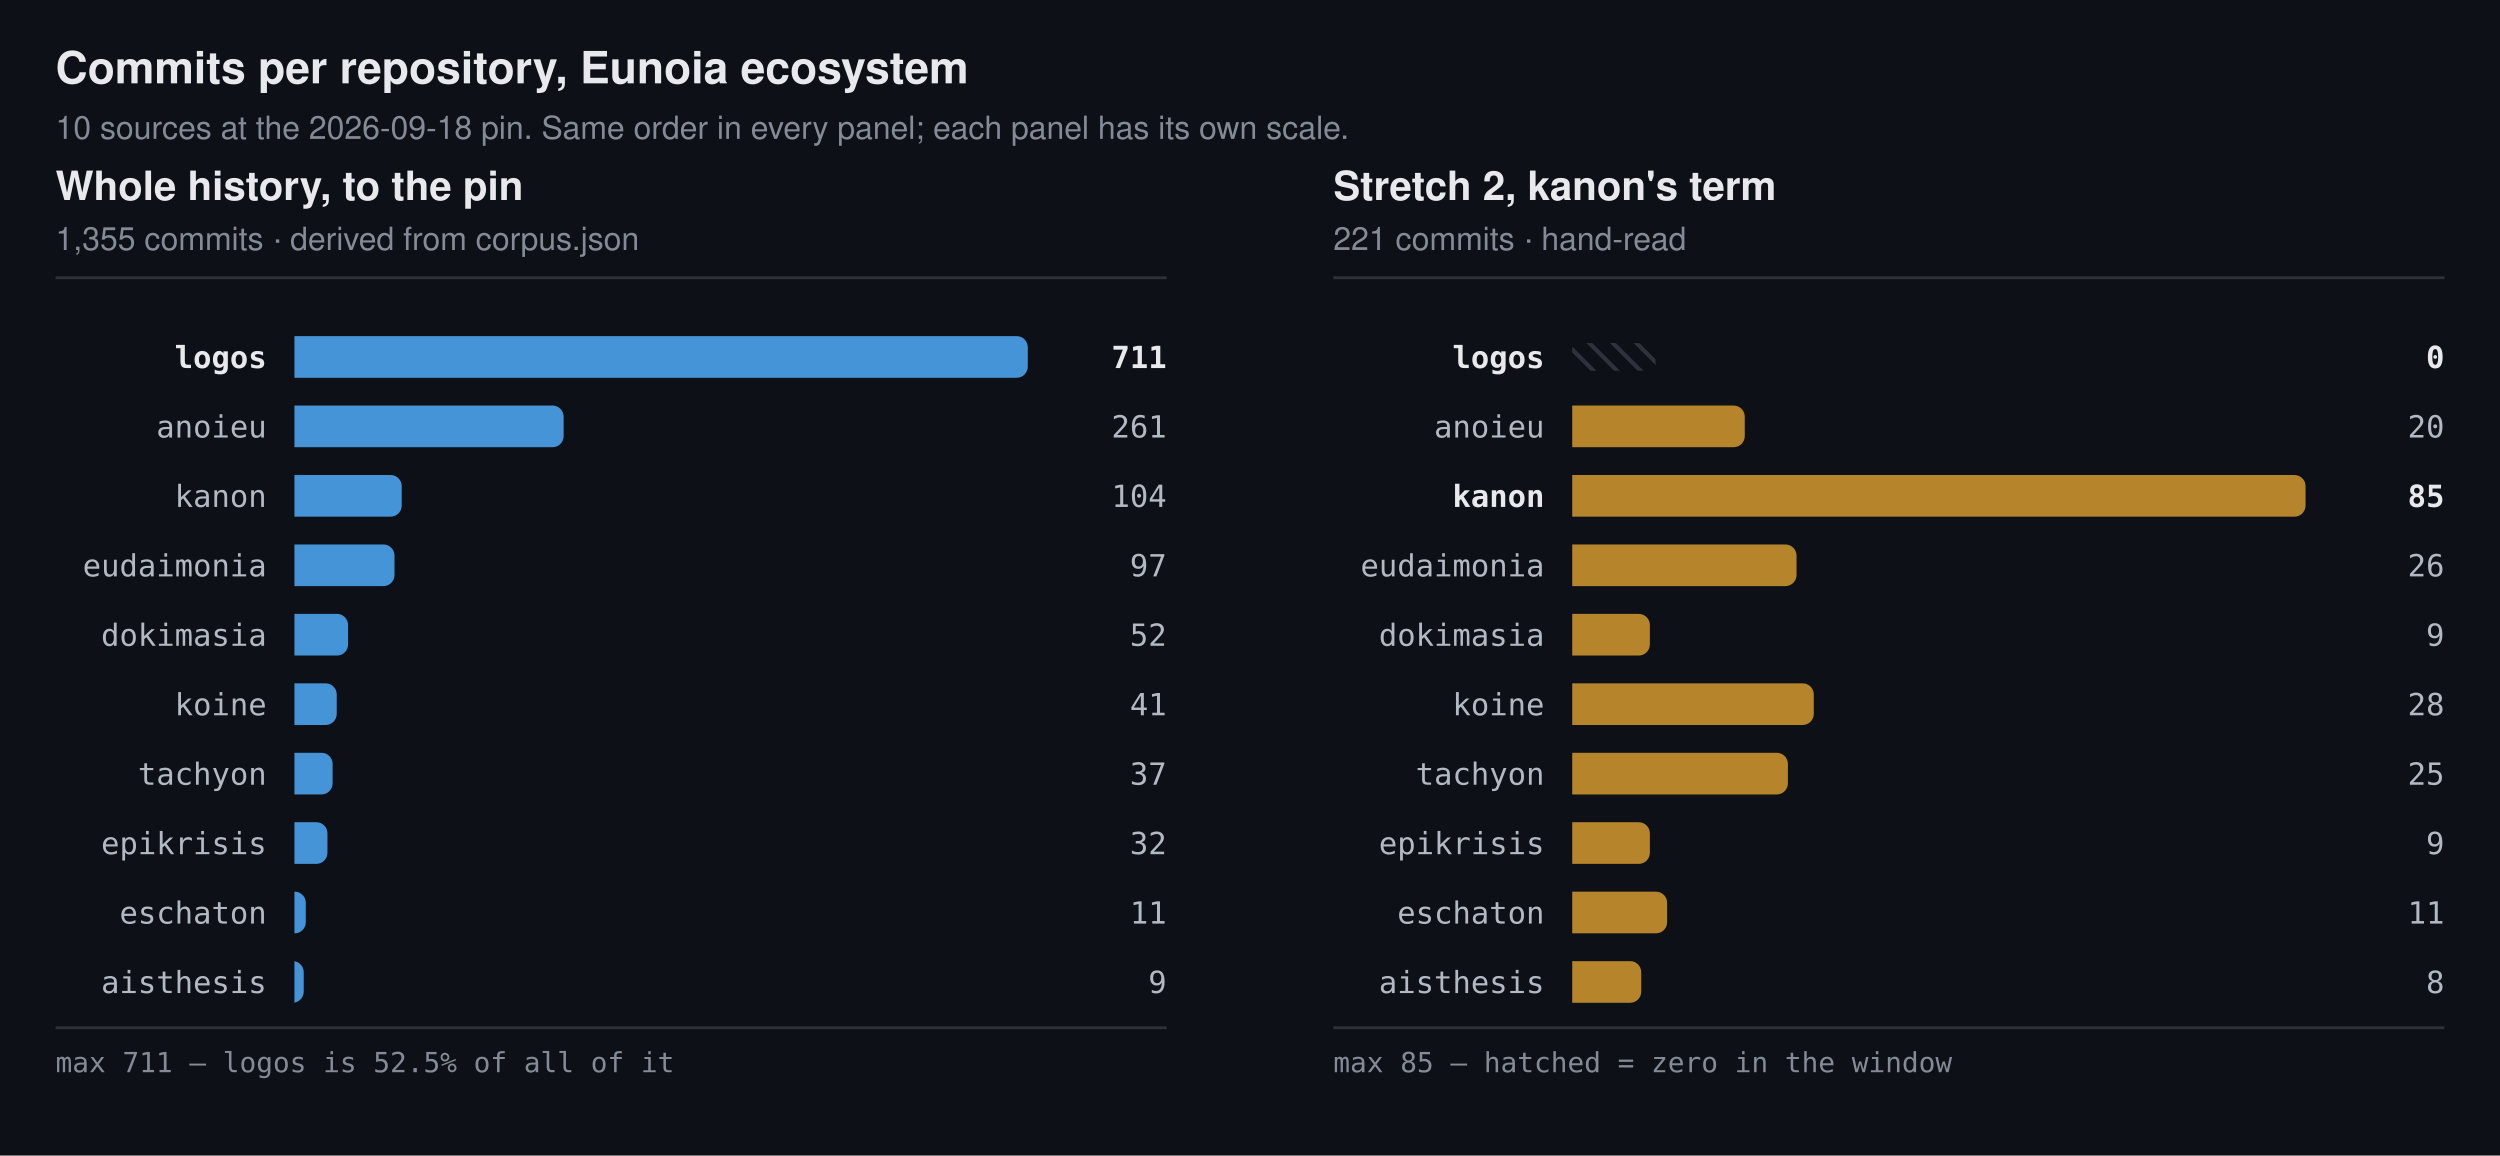
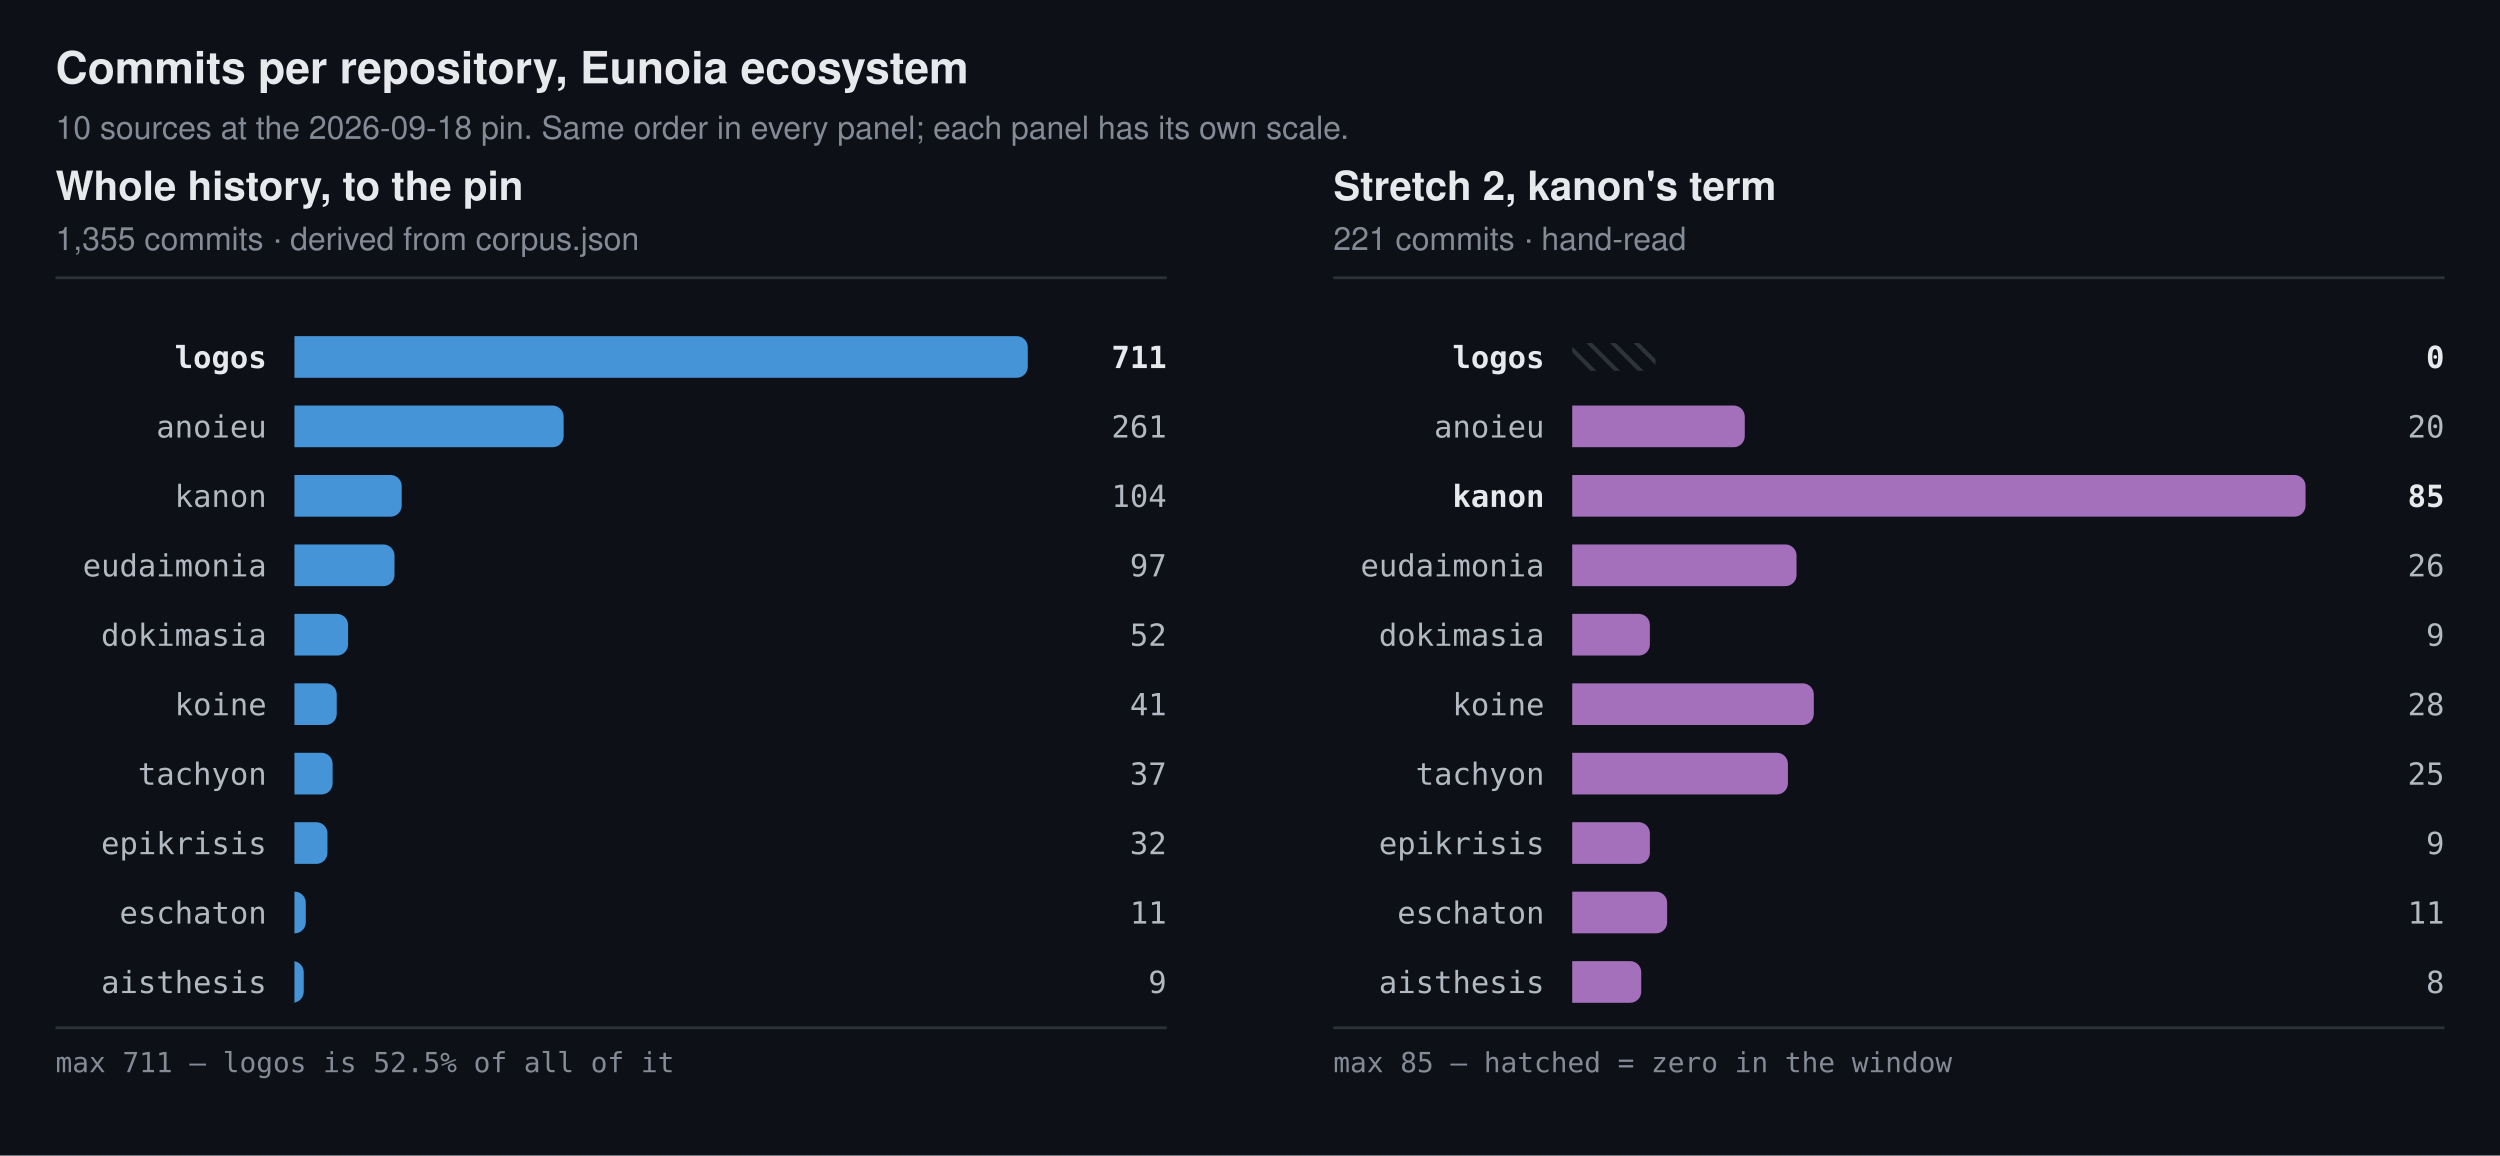
<svg xmlns="http://www.w3.org/2000/svg" viewBox="0 0 900 416" width="900" height="416" role="img" aria-label="Commits per repository. Whole history: logos 711, anoieu 261, kanon 104, eudaimonia 97, dokimasia 52, koine 41, tachyon 37, epikrisis 32, eschaton 11, aisthesis 9 — 1,355 total.  Stretch 2, kanon's term: logos 0, anoieu 20, kanon 85, eudaimonia 26, dokimasia 9, koine 28, tachyon 25, epikrisis 9, eschaton 11, aisthesis 8 — 221 total.">
  <defs>
    <pattern id="hatch" width="6" height="6" patternTransform="rotate(135)" patternUnits="userSpaceOnUse">
      <line x1="0" y1="0" x2="0" y2="6" stroke="#2c313a" stroke-width="3" />
    </pattern>
  </defs>
  <rect width="900" height="416" fill="#0d1117" />
  <text x="20" y="30" font-family="-apple-system,BlinkMacSystemFont,Segoe UI,Helvetica,Arial,sans-serif" font-size="16" font-weight="600" fill="#e7e9ec">Commits per repository, Eunoia ecosystem</text>
  <text x="20" y="50" font-family="-apple-system,BlinkMacSystemFont,Segoe UI,Helvetica,Arial,sans-serif" font-size="11.5" fill="#848b96">10 sources at the 2026-09-18 pin. Same order in every panel; each panel has its own scale.</text>
  <text x="20" y="72" font-family="-apple-system,BlinkMacSystemFont,Segoe UI,Helvetica,Arial,sans-serif" font-size="14.5" font-weight="600" fill="#e7e9ec">Whole history, to the pin</text>
  <text x="20" y="90" font-family="-apple-system,BlinkMacSystemFont,Segoe UI,Helvetica,Arial,sans-serif" font-size="11.5" fill="#848b96">1,355 commits · derived from corpus.json</text>
  <line x1="20" y1="100" x2="420" y2="100" stroke="#2c313a" stroke-width="1" />
  <text x="96" y="132.5" text-anchor="end" font-family="ui-monospace,SFMono-Regular,Menlo,Consolas,monospace" font-size="11" fill="#e7e9ec" font-weight="600">logos</text>
  <path d="M106 121.0 h260.0 a4 4 0 0 1 4 4 v7 a4 4 0 0 1 -4 4 h-260.0 z" fill="#4694D8" />
  <text x="420" y="132.5" text-anchor="end" font-family="ui-monospace,SFMono-Regular,Menlo,Consolas,monospace" font-size="11" fill="#e7e9ec" font-weight="600">711</text>
  <text x="96" y="157.5" text-anchor="end" font-family="ui-monospace,SFMono-Regular,Menlo,Consolas,monospace" font-size="11" fill="#b3b9c2">anoieu</text>
  <path d="M106 146.0 h92.911 a4 4 0 0 1 4 4 v7 a4 4 0 0 1 -4 4 h-92.911 z" fill="#4694D8" />
  <text x="420" y="157.5" text-anchor="end" font-family="ui-monospace,SFMono-Regular,Menlo,Consolas,monospace" font-size="11" fill="#b3b9c2">261</text>
  <text x="96" y="182.5" text-anchor="end" font-family="ui-monospace,SFMono-Regular,Menlo,Consolas,monospace" font-size="11" fill="#b3b9c2">kanon</text>
  <path d="M106 171.0 h34.616 a4 4 0 0 1 4 4 v7 a4 4 0 0 1 -4 4 h-34.616 z" fill="#4694D8" />
  <text x="420" y="182.5" text-anchor="end" font-family="ui-monospace,SFMono-Regular,Menlo,Consolas,monospace" font-size="11" fill="#b3b9c2">104</text>
  <text x="96" y="207.5" text-anchor="end" font-family="ui-monospace,SFMono-Regular,Menlo,Consolas,monospace" font-size="11" fill="#b3b9c2">eudaimonia</text>
  <path d="M106 196.0 h32.017 a4 4 0 0 1 4 4 v7 a4 4 0 0 1 -4 4 h-32.017 z" fill="#4694D8" />
  <text x="420" y="207.5" text-anchor="end" font-family="ui-monospace,SFMono-Regular,Menlo,Consolas,monospace" font-size="11" fill="#b3b9c2">97</text>
  <text x="96" y="232.5" text-anchor="end" font-family="ui-monospace,SFMono-Regular,Menlo,Consolas,monospace" font-size="11" fill="#b3b9c2">dokimasia</text>
  <path d="M106 221.0 h15.308 a4 4 0 0 1 4 4 v7 a4 4 0 0 1 -4 4 h-15.308 z" fill="#4694D8" />
  <text x="420" y="232.5" text-anchor="end" font-family="ui-monospace,SFMono-Regular,Menlo,Consolas,monospace" font-size="11" fill="#b3b9c2">52</text>
  <text x="96" y="257.5" text-anchor="end" font-family="ui-monospace,SFMono-Regular,Menlo,Consolas,monospace" font-size="11" fill="#b3b9c2">koine</text>
  <path d="M106 246.0 h11.224 a4 4 0 0 1 4 4 v7 a4 4 0 0 1 -4 4 h-11.224 z" fill="#4694D8" />
  <text x="420" y="257.5" text-anchor="end" font-family="ui-monospace,SFMono-Regular,Menlo,Consolas,monospace" font-size="11" fill="#b3b9c2">41</text>
  <text x="96" y="282.5" text-anchor="end" font-family="ui-monospace,SFMono-Regular,Menlo,Consolas,monospace" font-size="11" fill="#b3b9c2">tachyon</text>
  <path d="M106 271.0 h9.738 a4 4 0 0 1 4 4 v7 a4 4 0 0 1 -4 4 h-9.738 z" fill="#4694D8" />
  <text x="420" y="282.5" text-anchor="end" font-family="ui-monospace,SFMono-Regular,Menlo,Consolas,monospace" font-size="11" fill="#b3b9c2">37</text>
  <text x="96" y="307.5" text-anchor="end" font-family="ui-monospace,SFMono-Regular,Menlo,Consolas,monospace" font-size="11" fill="#b3b9c2">epikrisis</text>
  <path d="M106 296.0 h7.882 a4 4 0 0 1 4 4 v7 a4 4 0 0 1 -4 4 h-7.882 z" fill="#4694D8" />
  <text x="420" y="307.5" text-anchor="end" font-family="ui-monospace,SFMono-Regular,Menlo,Consolas,monospace" font-size="11" fill="#b3b9c2">32</text>
  <text x="96" y="332.5" text-anchor="end" font-family="ui-monospace,SFMono-Regular,Menlo,Consolas,monospace" font-size="11" fill="#b3b9c2">eschaton</text>
  <path d="M106 321.0 h0.084 a4 4 0 0 1 4 4 v7 a4 4 0 0 1 -4 4 h-0.084 z" fill="#4694D8" />
  <text x="420" y="332.5" text-anchor="end" font-family="ui-monospace,SFMono-Regular,Menlo,Consolas,monospace" font-size="11" fill="#b3b9c2">11</text>
  <text x="96" y="357.5" text-anchor="end" font-family="ui-monospace,SFMono-Regular,Menlo,Consolas,monospace" font-size="11" fill="#b3b9c2">aisthesis</text>
  <path d="M106 346.0 h-0.658 a4 4 0 0 1 4 4 v7 a4 4 0 0 1 -4 4 h0.658 z" fill="#4694D8" />
  <text x="420" y="357.5" text-anchor="end" font-family="ui-monospace,SFMono-Regular,Menlo,Consolas,monospace" font-size="11" fill="#b3b9c2">9</text>
  <line x1="20" y1="370" x2="420" y2="370" stroke="#2c313a" stroke-width="1" />
  <text x="20" y="386" font-family="ui-monospace,SFMono-Regular,Menlo,Consolas,monospace" font-size="10" fill="#848b96">max 711 — logos is 52.5% of all of it</text>
  <text x="480" y="72" font-family="-apple-system,BlinkMacSystemFont,Segoe UI,Helvetica,Arial,sans-serif" font-size="14.5" font-weight="600" fill="#e7e9ec">Stretch 2, kanon's term</text>
  <text x="480" y="90" font-family="-apple-system,BlinkMacSystemFont,Segoe UI,Helvetica,Arial,sans-serif" font-size="11.5" fill="#848b96">221 commits · hand-read</text>
  <line x1="480" y1="100" x2="880" y2="100" stroke="#2c313a" stroke-width="1" />
  <text x="556" y="132.5" text-anchor="end" font-family="ui-monospace,SFMono-Regular,Menlo,Consolas,monospace" font-size="11" fill="#e7e9ec" font-weight="600">logos</text>
  <rect x="566" y="123.5" width="30" height="10" rx="2" fill="url(#hatch)" />
  <text x="880" y="132.5" text-anchor="end" font-family="ui-monospace,SFMono-Regular,Menlo,Consolas,monospace" font-size="11" fill="#e7e9ec" font-weight="600">0</text>
  <text x="556" y="157.5" text-anchor="end" font-family="ui-monospace,SFMono-Regular,Menlo,Consolas,monospace" font-size="11" fill="#b3b9c2">anoieu</text>
-   <path d="M566 146.0 h58.118 a4 4 0 0 1 4 4 v7 a4 4 0 0 1 -4 4 h-58.118 z" fill="#B5842B" />
+   <path d="M566 146.0 h58.118 a4 4 0 0 1 4 4 v7 a4 4 0 0 1 -4 4 h-58.118 z" fill="#A470BC" />
  <text x="880" y="157.5" text-anchor="end" font-family="ui-monospace,SFMono-Regular,Menlo,Consolas,monospace" font-size="11" fill="#b3b9c2">20</text>
  <text x="556" y="182.5" text-anchor="end" font-family="ui-monospace,SFMono-Regular,Menlo,Consolas,monospace" font-size="11" fill="#e7e9ec" font-weight="600">kanon</text>
-   <path d="M566 171.0 h260.0 a4 4 0 0 1 4 4 v7 a4 4 0 0 1 -4 4 h-260.0 z" fill="#B5842B" />
+   <path d="M566 171.0 h260.0 a4 4 0 0 1 4 4 v7 a4 4 0 0 1 -4 4 h-260.0 z" fill="#A470BC" />
  <text x="880" y="182.5" text-anchor="end" font-family="ui-monospace,SFMono-Regular,Menlo,Consolas,monospace" font-size="11" fill="#e7e9ec" font-weight="600">85</text>
  <text x="556" y="207.5" text-anchor="end" font-family="ui-monospace,SFMono-Regular,Menlo,Consolas,monospace" font-size="11" fill="#b3b9c2">eudaimonia</text>
-   <path d="M566 196.0 h76.753 a4 4 0 0 1 4 4 v7 a4 4 0 0 1 -4 4 h-76.753 z" fill="#B5842B" />
+   <path d="M566 196.0 h76.753 a4 4 0 0 1 4 4 v7 a4 4 0 0 1 -4 4 h-76.753 z" fill="#A470BC" />
  <text x="880" y="207.5" text-anchor="end" font-family="ui-monospace,SFMono-Regular,Menlo,Consolas,monospace" font-size="11" fill="#b3b9c2">26</text>
  <text x="556" y="232.5" text-anchor="end" font-family="ui-monospace,SFMono-Regular,Menlo,Consolas,monospace" font-size="11" fill="#b3b9c2">dokimasia</text>
-   <path d="M566 221.0 h23.953 a4 4 0 0 1 4 4 v7 a4 4 0 0 1 -4 4 h-23.953 z" fill="#B5842B" />
+   <path d="M566 221.0 h23.953 a4 4 0 0 1 4 4 v7 a4 4 0 0 1 -4 4 h-23.953 z" fill="#A470BC" />
  <text x="880" y="232.5" text-anchor="end" font-family="ui-monospace,SFMono-Regular,Menlo,Consolas,monospace" font-size="11" fill="#b3b9c2">9</text>
  <text x="556" y="257.5" text-anchor="end" font-family="ui-monospace,SFMono-Regular,Menlo,Consolas,monospace" font-size="11" fill="#b3b9c2">koine</text>
-   <path d="M566 246.0 h82.965 a4 4 0 0 1 4 4 v7 a4 4 0 0 1 -4 4 h-82.965 z" fill="#B5842B" />
+   <path d="M566 246.0 h82.965 a4 4 0 0 1 4 4 v7 a4 4 0 0 1 -4 4 h-82.965 z" fill="#A470BC" />
  <text x="880" y="257.5" text-anchor="end" font-family="ui-monospace,SFMono-Regular,Menlo,Consolas,monospace" font-size="11" fill="#b3b9c2">28</text>
  <text x="556" y="282.5" text-anchor="end" font-family="ui-monospace,SFMono-Regular,Menlo,Consolas,monospace" font-size="11" fill="#b3b9c2">tachyon</text>
-   <path d="M566 271.0 h73.647 a4 4 0 0 1 4 4 v7 a4 4 0 0 1 -4 4 h-73.647 z" fill="#B5842B" />
+   <path d="M566 271.0 h73.647 a4 4 0 0 1 4 4 v7 a4 4 0 0 1 -4 4 h-73.647 z" fill="#A470BC" />
  <text x="880" y="282.5" text-anchor="end" font-family="ui-monospace,SFMono-Regular,Menlo,Consolas,monospace" font-size="11" fill="#b3b9c2">25</text>
  <text x="556" y="307.5" text-anchor="end" font-family="ui-monospace,SFMono-Regular,Menlo,Consolas,monospace" font-size="11" fill="#b3b9c2">epikrisis</text>
-   <path d="M566 296.0 h23.953 a4 4 0 0 1 4 4 v7 a4 4 0 0 1 -4 4 h-23.953 z" fill="#B5842B" />
+   <path d="M566 296.0 h23.953 a4 4 0 0 1 4 4 v7 a4 4 0 0 1 -4 4 h-23.953 z" fill="#A470BC" />
  <text x="880" y="307.5" text-anchor="end" font-family="ui-monospace,SFMono-Regular,Menlo,Consolas,monospace" font-size="11" fill="#b3b9c2">9</text>
  <text x="556" y="332.5" text-anchor="end" font-family="ui-monospace,SFMono-Regular,Menlo,Consolas,monospace" font-size="11" fill="#b3b9c2">eschaton</text>
-   <path d="M566 321.0 h30.165 a4 4 0 0 1 4 4 v7 a4 4 0 0 1 -4 4 h-30.165 z" fill="#B5842B" />
+   <path d="M566 321.0 h30.165 a4 4 0 0 1 4 4 v7 a4 4 0 0 1 -4 4 h-30.165 z" fill="#A470BC" />
  <text x="880" y="332.5" text-anchor="end" font-family="ui-monospace,SFMono-Regular,Menlo,Consolas,monospace" font-size="11" fill="#b3b9c2">11</text>
  <text x="556" y="357.5" text-anchor="end" font-family="ui-monospace,SFMono-Regular,Menlo,Consolas,monospace" font-size="11" fill="#b3b9c2">aisthesis</text>
-   <path d="M566 346.0 h20.847 a4 4 0 0 1 4 4 v7 a4 4 0 0 1 -4 4 h-20.847 z" fill="#B5842B" />
+   <path d="M566 346.0 h20.847 a4 4 0 0 1 4 4 v7 a4 4 0 0 1 -4 4 h-20.847 z" fill="#A470BC" />
  <text x="880" y="357.5" text-anchor="end" font-family="ui-monospace,SFMono-Regular,Menlo,Consolas,monospace" font-size="11" fill="#b3b9c2">8</text>
  <line x1="480" y1="370" x2="880" y2="370" stroke="#2c313a" stroke-width="1" />
  <text x="480" y="386" font-family="ui-monospace,SFMono-Regular,Menlo,Consolas,monospace" font-size="10" fill="#848b96">max 85 — hatched = zero in the window</text>
</svg>
